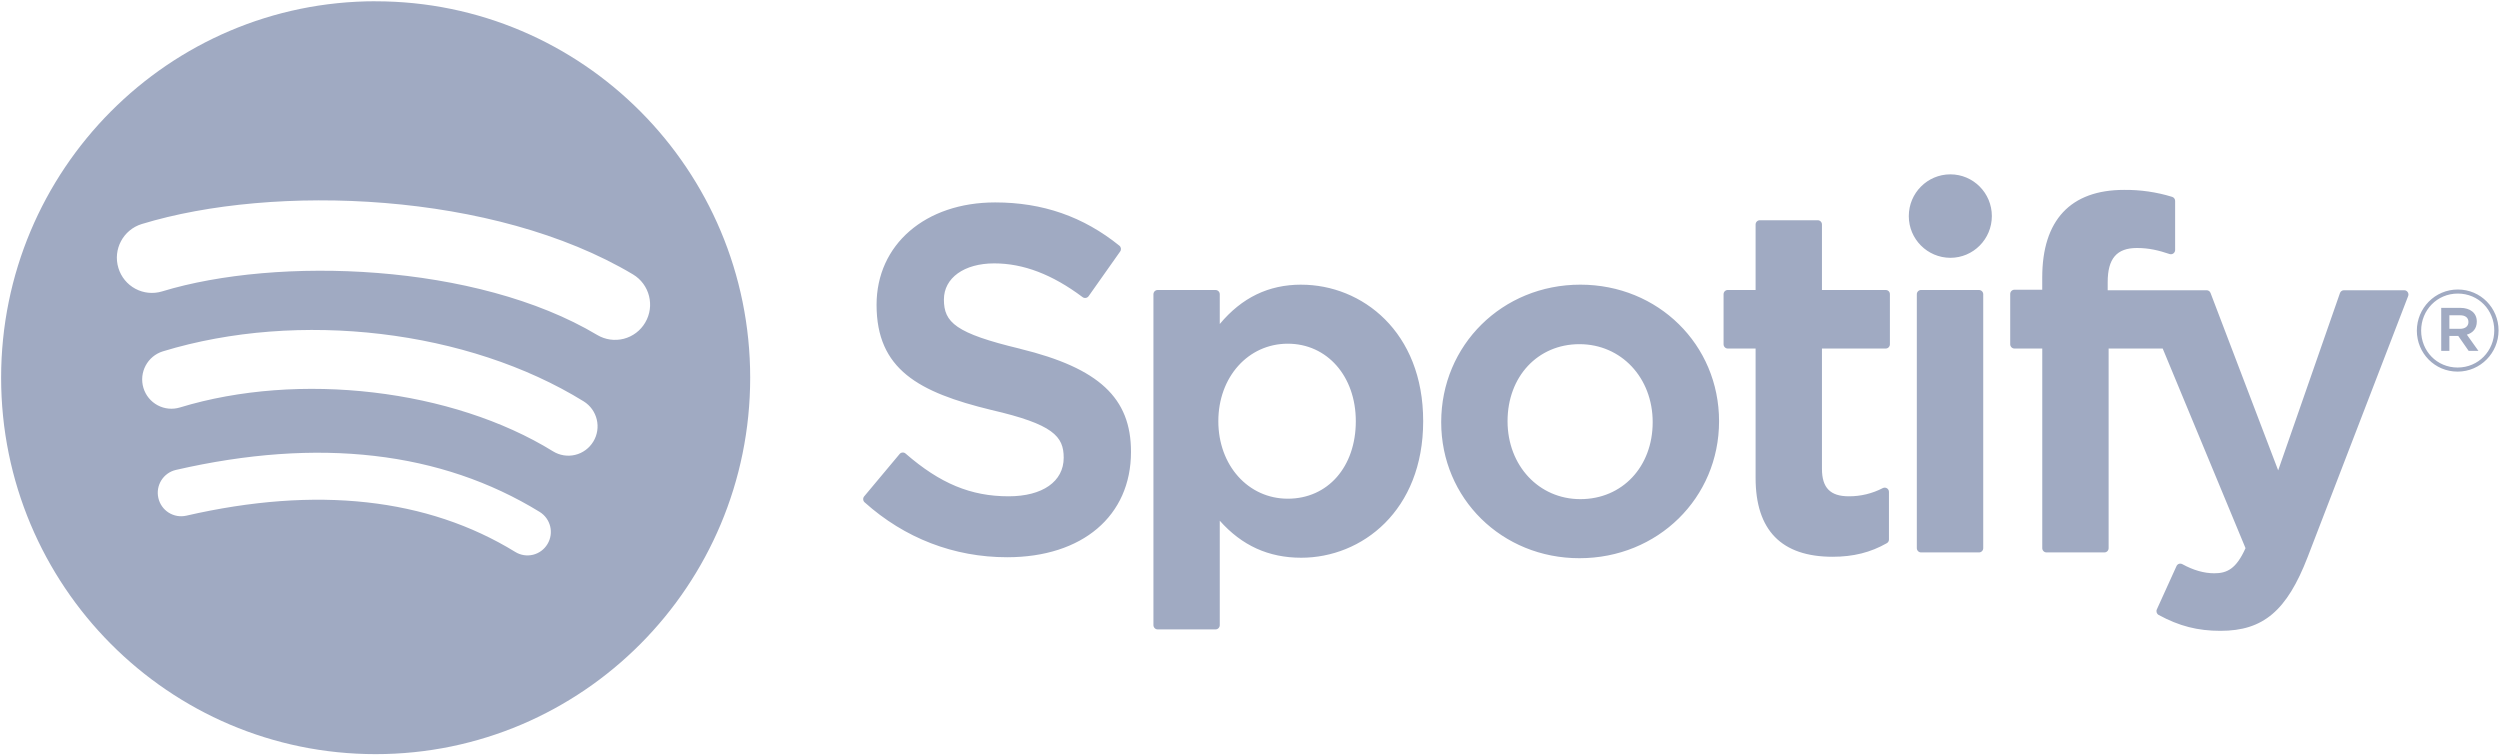
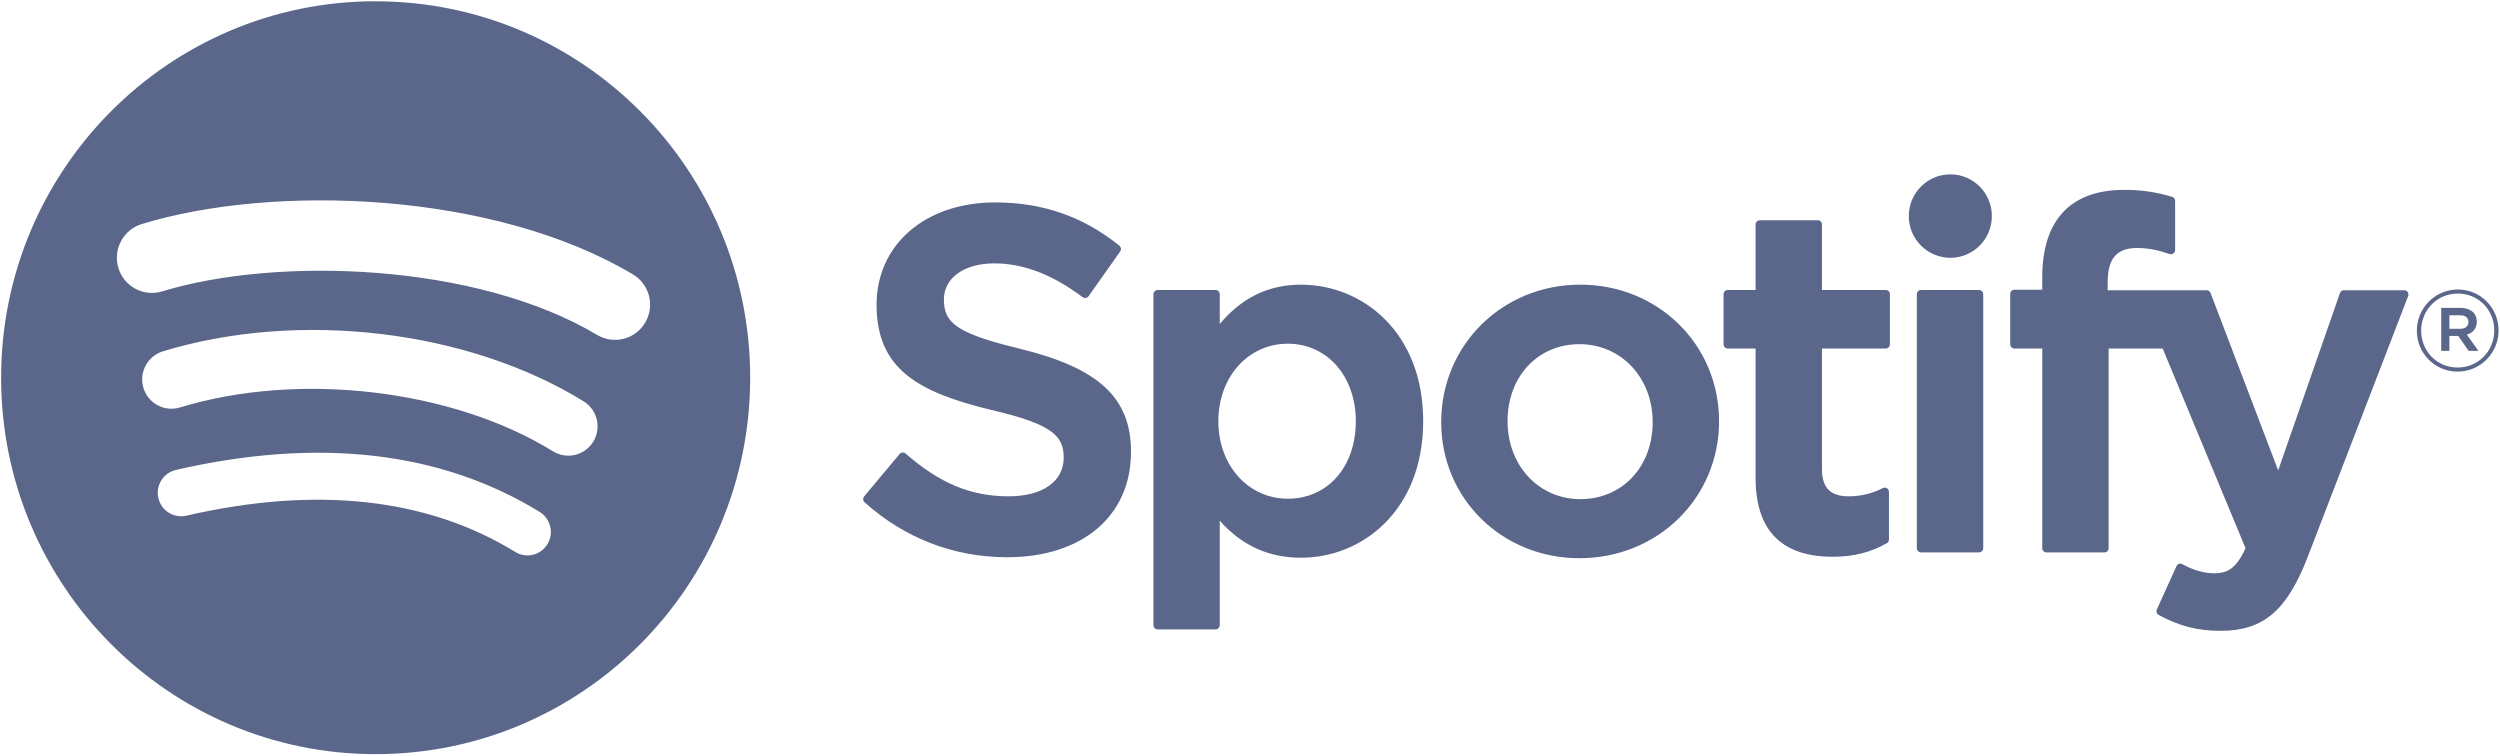
<svg xmlns="http://www.w3.org/2000/svg" width="96" height="29">
  <defs>
    <filter id="a">
-       <feColorMatrix in="SourceGraphic" values="0 0 0 0 0.353 0 0 0 0 0.402 0 0 0 0 0.54 0 0 0 1 0" />
+       <feColorMatrix in="SourceGraphic" />
    </filter>
  </defs>
  <g filter="url(#a)" fill="none" fill-rule="evenodd">
-     <path d="M14.425.048C6.482.048.043 6.52.043 14.503c0 7.984 6.44 14.456 14.382 14.456 7.944 0 14.382-6.472 14.382-14.456C28.807 6.52 22.369.05 14.425.05V.048zm6.595 20.849a.893.893 0 01-1.233.298c-3.376-2.073-7.627-2.542-12.633-1.393a.897.897 0 01-1.073-.678.9.9 0 01.674-1.079c5.478-1.258 10.177-.716 13.968 1.612.423.261.557.815.297 1.24zm1.76-3.936a1.118 1.118 0 01-1.542.371c-3.865-2.388-9.758-3.08-14.33-1.685a1.122 1.122 0 01-1.4-.75 1.13 1.13 0 01.748-1.406c5.223-1.593 11.716-.822 16.155 1.92a1.13 1.13 0 01.37 1.55zm.152-4.099C18.297 10.095 10.649 9.84 6.224 11.19a1.344 1.344 0 01-1.678-.9 1.354 1.354 0 01.897-1.687c5.08-1.55 13.525-1.25 18.862 1.933.64.382.85 1.212.47 1.853a1.34 1.34 0 01-1.843.473zm16.24.53c-2.484-.595-2.926-1.013-2.926-1.89 0-.83.777-1.388 1.932-1.388 1.12 0 2.23.424 3.394 1.296a.16.16 0 00.122.03.16.16 0 00.108-.066l1.213-1.718a.164.164 0 00-.031-.222c-1.386-1.118-2.946-1.661-4.77-1.661-2.68 0-4.554 1.617-4.554 3.931 0 2.482 1.616 3.36 4.409 4.039 2.375.55 2.777 1.01 2.777 1.834 0 .913-.811 1.481-2.116 1.481-1.45 0-2.633-.492-3.955-1.641a.16.16 0 00-.23.017l-1.36 1.626a.165.165 0 00.015.228c1.539 1.38 3.431 2.11 5.475 2.11 2.888 0 4.755-1.587 4.755-4.043.005-2.073-1.23-3.221-4.254-3.96l-.005-.003zm10.794-2.461c-1.252 0-2.279.496-3.127 1.511V11.3a.163.163 0 00-.161-.164h-2.224a.163.163 0 00-.162.164v12.705c0 .09.072.164.162.164h2.224c.089 0 .161-.074.161-.164v-4.01c.848.955 1.875 1.422 3.127 1.422 2.327 0 4.684-1.8 4.684-5.242.003-3.442-2.353-5.243-4.682-5.243h-.002zm2.097 5.243c0 1.752-1.073 2.976-2.612 2.976-1.52 0-2.667-1.28-2.667-2.976 0-1.697 1.147-2.976 2.667-2.976 1.513 0 2.612 1.251 2.612 2.976zm8.623-5.243c-2.997 0-5.344 2.32-5.344 5.28 0 2.93 2.332 5.224 5.308 5.224 3.007 0 5.362-2.311 5.362-5.26 0-2.94-2.34-5.244-5.326-5.244zm0 8.236c-1.594 0-2.796-1.288-2.796-2.994 0-1.714 1.161-2.957 2.76-2.957 1.604 0 2.813 1.287 2.813 2.995 0 1.713-1.168 2.956-2.777 2.956zm11.724-8.032h-2.447V8.621a.163.163 0 00-.161-.164h-2.224a.164.164 0 00-.163.164v2.514h-1.069a.163.163 0 00-.161.164v1.92c0 .09.072.165.161.165h1.069v4.97c0 2.008.994 3.026 2.957 3.026.797 0 1.458-.166 2.081-.521a.16.16 0 00.083-.142v-1.83a.163.163 0 00-.235-.145 2.795 2.795 0 01-1.306.316c-.712 0-1.032-.326-1.032-1.054v-4.62h2.447c.09 0 .162-.073.162-.163V11.3a.158.158 0 00-.16-.164h-.002zm8.525.01v-.309c0-.908.347-1.313 1.124-1.313.463 0 .836.092 1.253.232a.163.163 0 00.213-.156V7.716a.162.162 0 00-.115-.157 6.063 6.063 0 00-1.848-.267c-2.052 0-3.14 1.163-3.14 3.36v.473h-1.067a.164.164 0 00-.163.164v1.93c0 .09.073.165.163.165h1.068v7.665c0 .091.074.164.163.164h2.222a.162.162 0 00.163-.164v-7.665h2.077l3.18 7.665c-.36.804-.716.965-1.2.965-.392 0-.806-.118-1.226-.35a.176.176 0 00-.13-.013.162.162 0 00-.095.088l-.754 1.662a.164.164 0 00.07.213c.787.428 1.496.61 2.374.61 1.641 0 2.55-.769 3.348-2.837l3.858-10.018a.16.16 0 00-.018-.152.158.158 0 00-.132-.072h-2.315a.163.163 0 00-.154.11l-2.372 6.807-2.597-6.811a.162.162 0 00-.15-.106h-3.8zm-4.942-.01h-2.224a.164.164 0 00-.163.164v9.75c0 .091.074.164.163.164h2.224c.09 0 .163-.073.163-.164v-9.75a.163.163 0 00-.163-.163zm-1.1-4.44c-.88 0-1.595.717-1.595 1.603A1.6 1.6 0 0074.894 9.9c.88 0 1.593-.717 1.593-1.603s-.714-1.602-1.593-1.602zm19.479 7.575c-.88 0-1.565-.71-1.565-1.573 0-.862.694-1.58 1.574-1.58.879 0 1.564.71 1.564 1.571 0 .863-.694 1.582-1.573 1.582zm.009-2.997c-.802 0-1.409.64-1.409 1.424 0 .784.603 1.416 1.4 1.416.802 0 1.408-.64 1.408-1.425 0-.784-.603-1.415-1.4-1.415zm.346 1.577l.444.623h-.375l-.398-.572h-.342v.572h-.313v-1.651h.732c.383 0 .634.196.634.526.001.271-.155.437-.38.502h-.002zm-.264-.745h-.407v.522h.407c.203 0 .325-.1.325-.261 0-.17-.122-.26-.325-.26z" fill="#1ED760" fill-rule="nonzero" />
+     <path d="M14.425.048C6.482.048.043 6.52.043 14.503c0 7.984 6.44 14.456 14.382 14.456 7.944 0 14.382-6.472 14.382-14.456C28.807 6.52 22.369.05 14.425.05V.048zm6.595 20.849a.893.893 0 01-1.233.298c-3.376-2.073-7.627-2.542-12.633-1.393a.897.897 0 01-1.073-.678.9.9 0 01.674-1.079c5.478-1.258 10.177-.716 13.968 1.612.423.261.557.815.297 1.24zm1.76-3.936a1.118 1.118 0 01-1.542.371c-3.865-2.388-9.758-3.08-14.33-1.685a1.122 1.122 0 01-1.4-.75 1.13 1.13 0 01.748-1.406c5.223-1.593 11.716-.822 16.155 1.92a1.13 1.13 0 01.37 1.55zm.152-4.099C18.297 10.095 10.649 9.84 6.224 11.19a1.344 1.344 0 01-1.678-.9 1.354 1.354 0 01.897-1.687c5.08-1.55 13.525-1.25 18.862 1.933.64.382.85 1.212.47 1.853a1.34 1.34 0 01-1.843.473zm16.24.53c-2.484-.595-2.926-1.013-2.926-1.89 0-.83.777-1.388 1.932-1.388 1.12 0 2.23.424 3.394 1.296a.16.16 0 00.122.03.16.16 0 00.108-.066l1.213-1.718a.164.164 0 00-.031-.222c-1.386-1.118-2.946-1.661-4.77-1.661-2.68 0-4.554 1.617-4.554 3.931 0 2.482 1.616 3.36 4.409 4.039 2.375.55 2.777 1.01 2.777 1.834 0 .913-.811 1.481-2.116 1.481-1.45 0-2.633-.492-3.955-1.641a.16.16 0 00-.23.017l-1.36 1.626a.165.165 0 00.015.228c1.539 1.38 3.431 2.11 5.475 2.11 2.888 0 4.755-1.587 4.755-4.043.005-2.073-1.23-3.221-4.254-3.96l-.005-.003zm10.794-2.461c-1.252 0-2.279.496-3.127 1.511V11.3a.163.163 0 00-.161-.164h-2.224a.163.163 0 00-.162.164v12.705c0 .09.072.164.162.164h2.224c.089 0 .161-.074.161-.164v-4.01c.848.955 1.875 1.422 3.127 1.422 2.327 0 4.684-1.8 4.684-5.242.003-3.442-2.353-5.243-4.682-5.243h-.002zm2.097 5.243c0 1.752-1.073 2.976-2.612 2.976-1.52 0-2.667-1.28-2.667-2.976 0-1.697 1.147-2.976 2.667-2.976 1.513 0 2.612 1.251 2.612 2.976zm8.623-5.243c-2.997 0-5.344 2.32-5.344 5.28 0 2.93 2.332 5.224 5.308 5.224 3.007 0 5.362-2.311 5.362-5.26 0-2.94-2.34-5.244-5.326-5.244zm0 8.236c-1.594 0-2.796-1.288-2.796-2.994 0-1.714 1.161-2.957 2.76-2.957 1.604 0 2.813 1.287 2.813 2.995 0 1.713-1.168 2.956-2.777 2.956zm11.724-8.032h-2.447V8.621a.163.163 0 00-.161-.164h-2.224a.164.164 0 00-.163.164v2.514h-1.069a.163.163 0 00-.161.164v1.92c0 .09.072.165.161.165h1.069v4.97c0 2.008.994 3.026 2.957 3.026.797 0 1.458-.166 2.081-.521a.16.16 0 00.083-.142v-1.83a.163.163 0 00-.235-.145 2.795 2.795 0 01-1.306.316c-.712 0-1.032-.326-1.032-1.054v-4.62h2.447c.09 0 .162-.073.162-.163V11.3a.158.158 0 00-.16-.164h-.002zm8.525.01v-.309c0-.908.347-1.313 1.124-1.313.463 0 .836.092 1.253.232a.163.163 0 00.213-.156V7.716a.162.162 0 00-.115-.157 6.063 6.063 0 00-1.848-.267c-2.052 0-3.14 1.163-3.14 3.36v.473h-1.067a.164.164 0 00-.163.164v1.93c0 .09.073.165.163.165h1.068v7.665c0 .091.074.164.163.164h2.222a.162.162 0 00.163-.164v-7.665h2.077l3.18 7.665c-.36.804-.716.965-1.2.965-.392 0-.806-.118-1.226-.35a.176.176 0 00-.13-.013.162.162 0 00-.095.088l-.754 1.662a.164.164 0 00.07.213c.787.428 1.496.61 2.374.61 1.641 0 2.55-.769 3.348-2.837l3.858-10.018a.16.16 0 00-.018-.152.158.158 0 00-.132-.072h-2.315a.163.163 0 00-.154.11l-2.372 6.807-2.597-6.811a.162.162 0 00-.15-.106h-3.8zm-4.942-.01h-2.224a.164.164 0 00-.163.164v9.75c0 .091.074.164.163.164h2.224c.09 0 .163-.073.163-.164v-9.75a.163.163 0 00-.163-.163zm-1.1-4.44c-.88 0-1.595.717-1.595 1.603A1.6 1.6 0 0074.894 9.9c.88 0 1.593-.717 1.593-1.603s-.714-1.602-1.593-1.602zm19.479 7.575c-.88 0-1.565-.71-1.565-1.573 0-.862.694-1.58 1.574-1.58.879 0 1.564.71 1.564 1.571 0 .863-.694 1.582-1.573 1.582zm.009-2.997c-.802 0-1.409.64-1.409 1.424 0 .784.603 1.416 1.4 1.416.802 0 1.408-.64 1.408-1.425 0-.784-.603-1.415-1.4-1.415zm.346 1.577l.444.623h-.375l-.398-.572h-.342v.572h-.313v-1.651h.732c.383 0 .634.196.634.526.001.271-.155.437-.38.502h-.002zm-.264-.745h-.407v.522h.407c.203 0 .325-.1.325-.261 0-.17-.122-.26-.325-.26z" fill="#5a668a" fill-rule="nonzero" />
  </g>
</svg>
